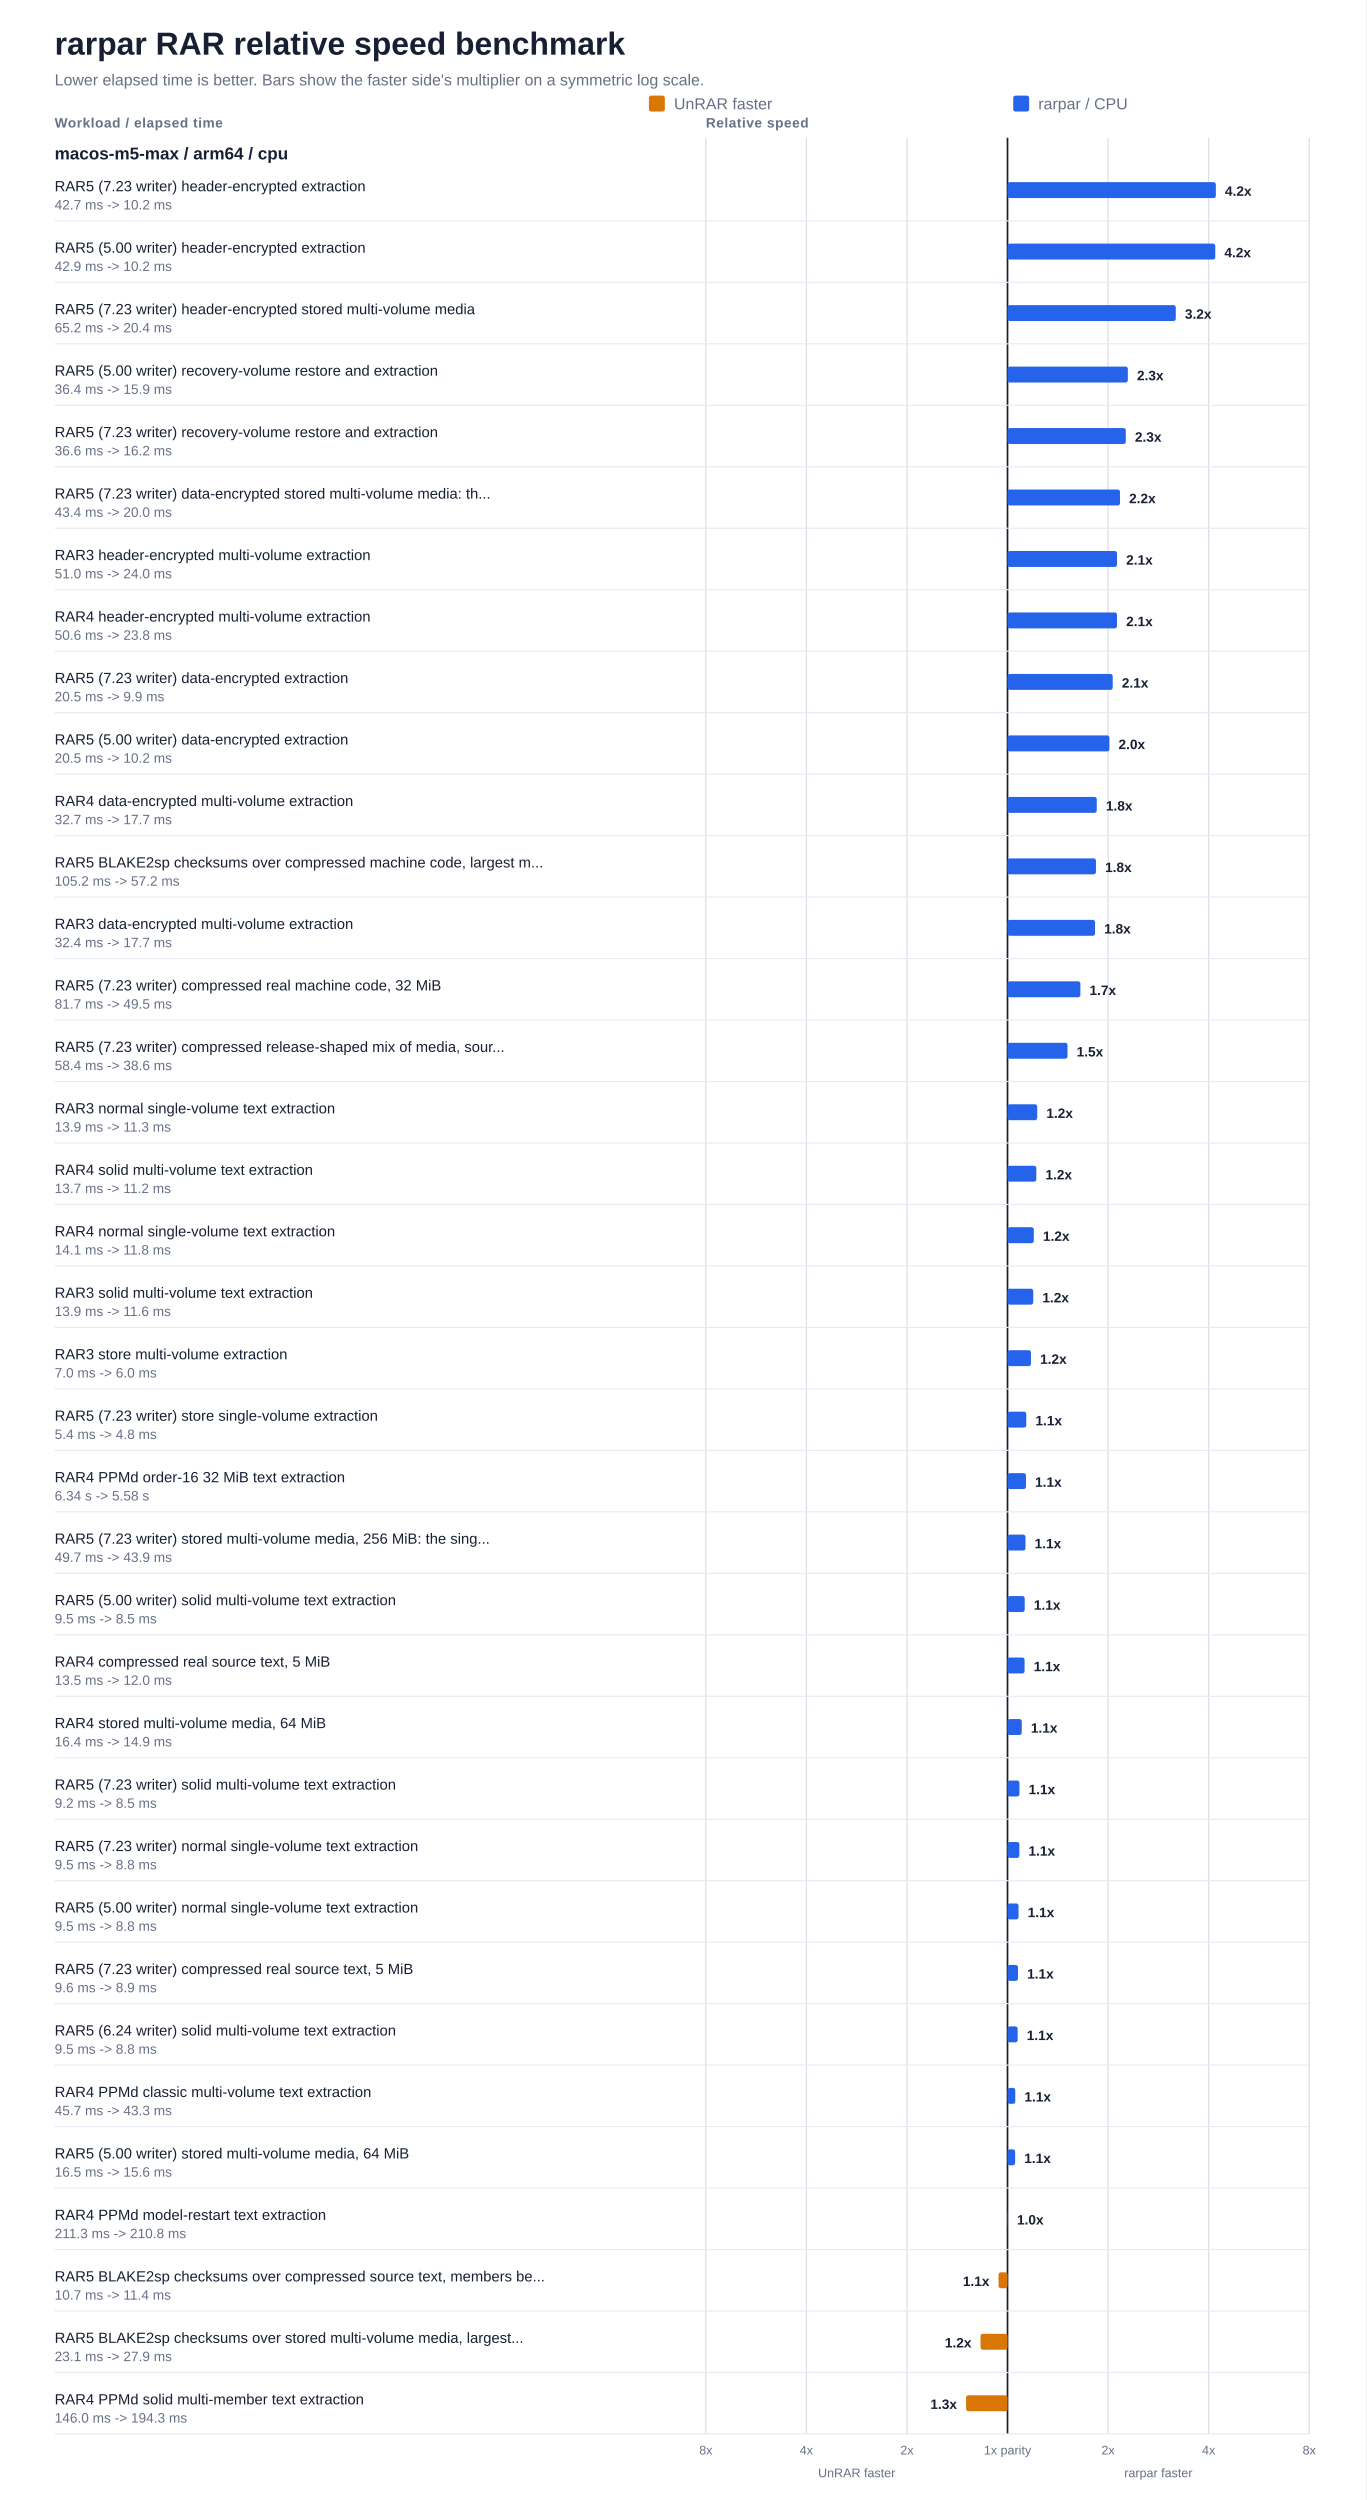
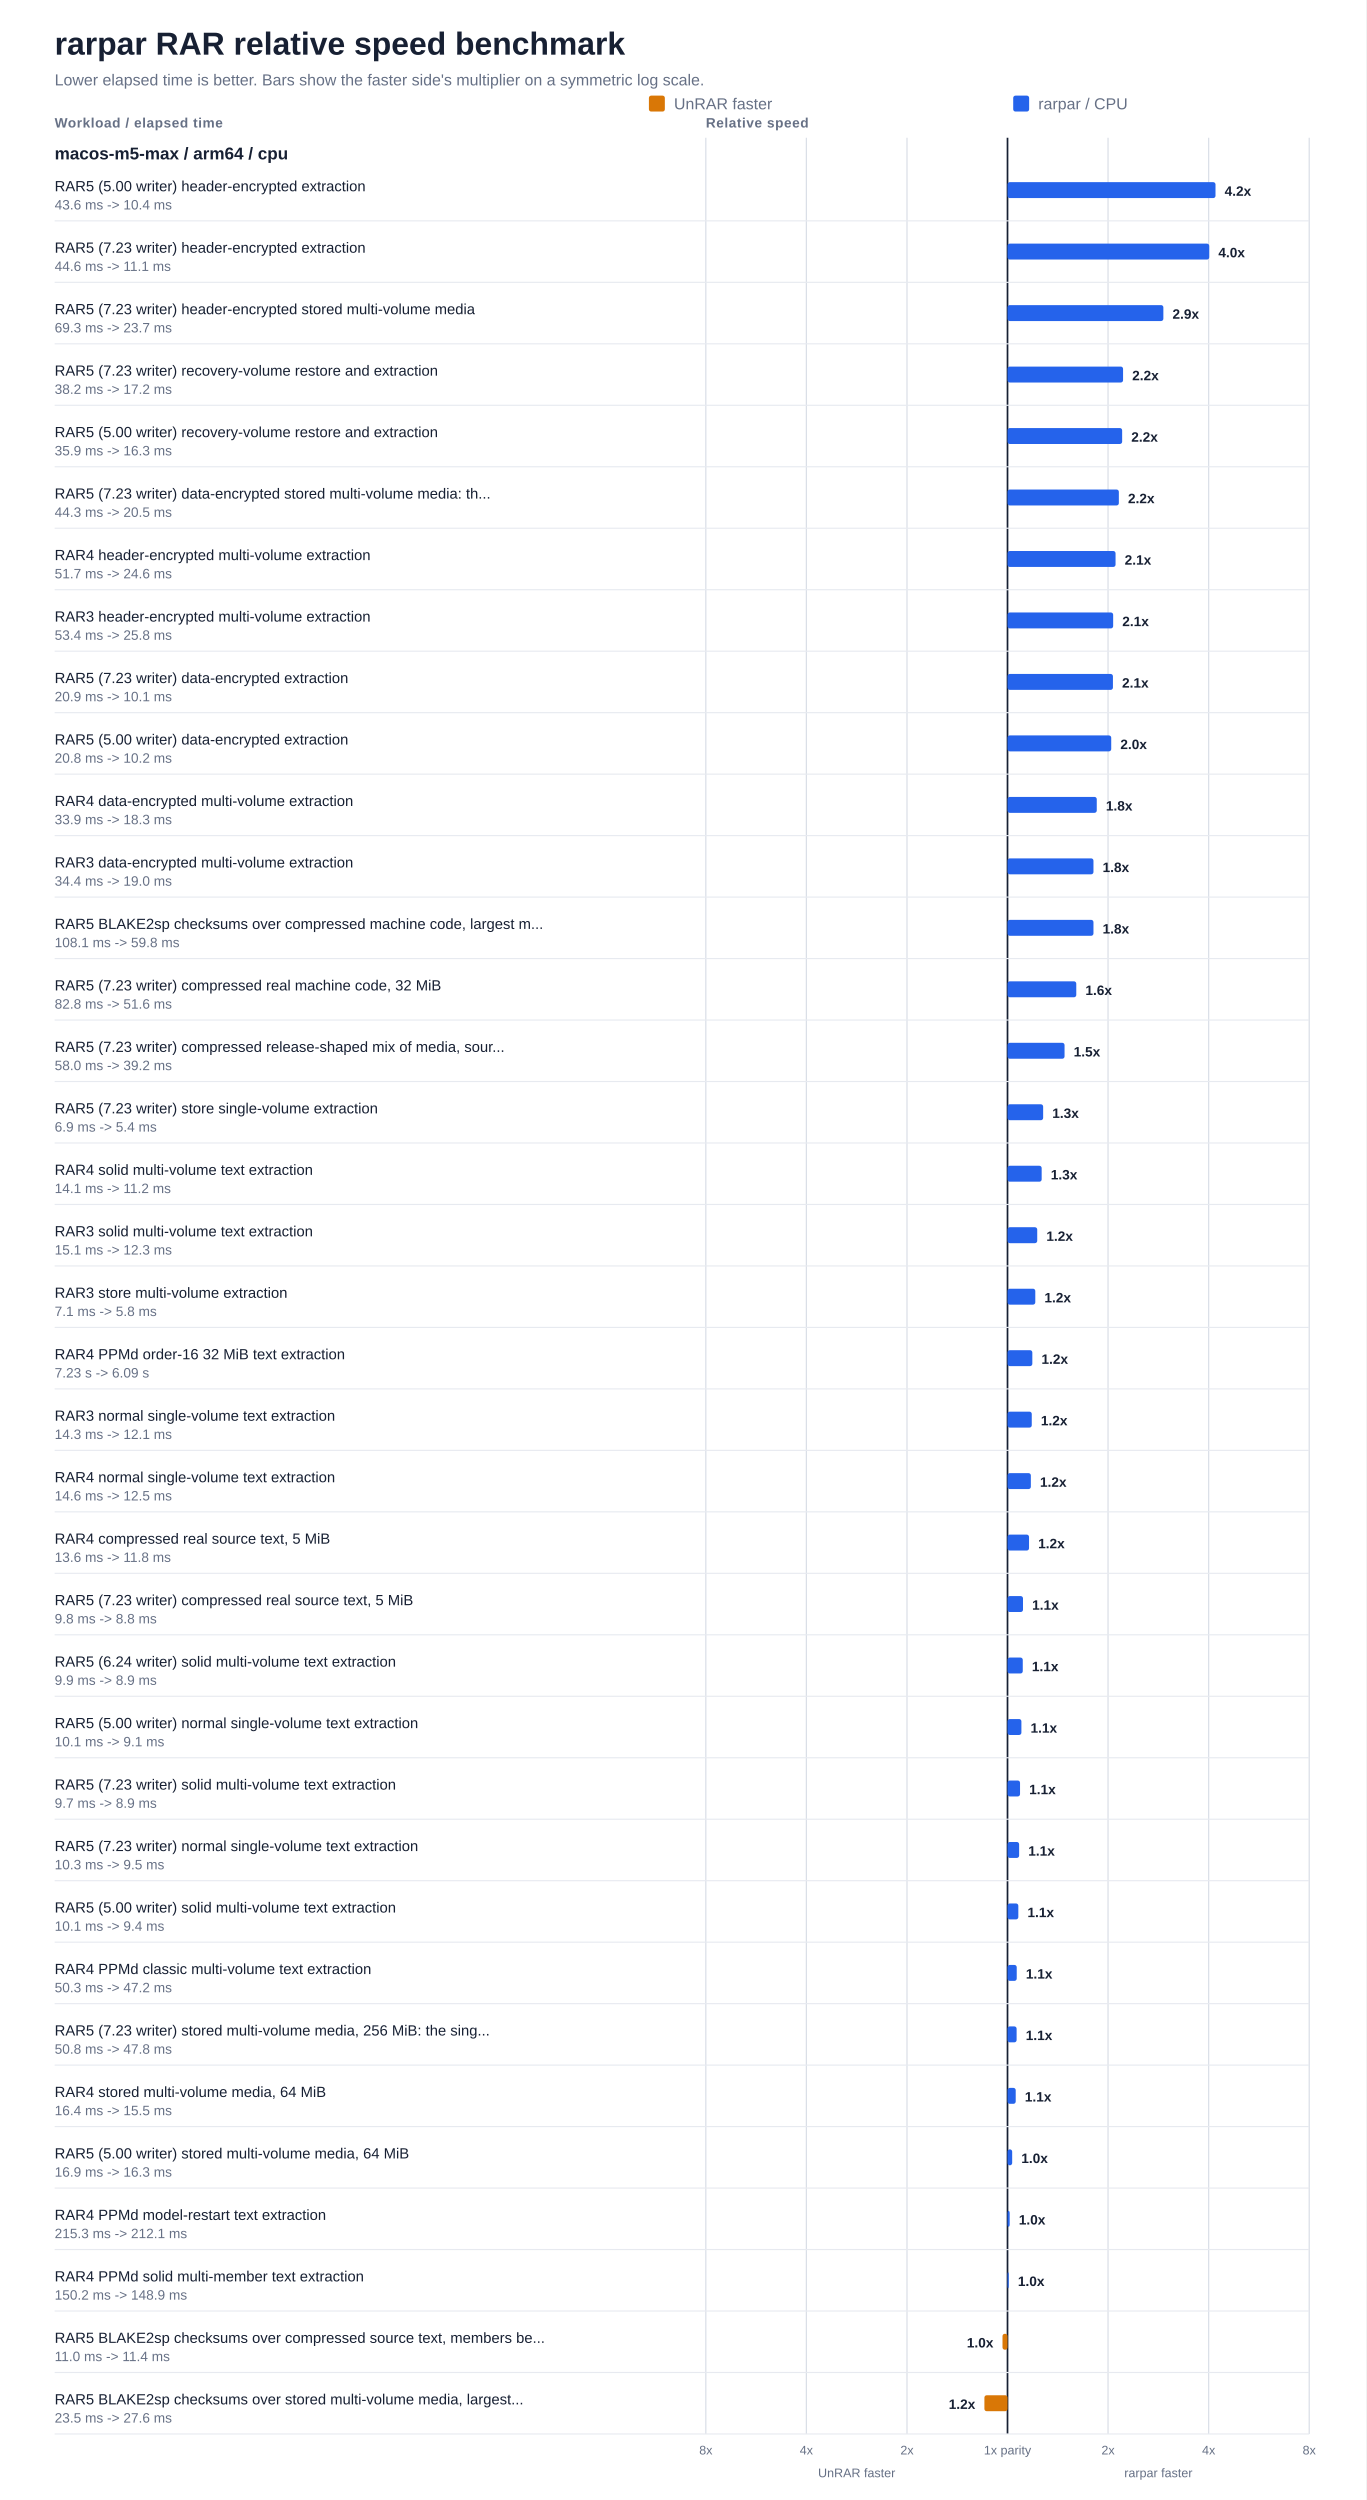
<svg xmlns="http://www.w3.org/2000/svg" width="1200" height="2196" viewBox="0 0 1200 2196" role="img" aria-labelledby="title desc">
  <style>
    .bg { fill: #ffffff; } text { font-family: Arial, sans-serif; fill: #172033; }
    .title { font-size: 28px; font-weight: 600; } .subtitle { font-size: 14px; fill: #667085; }
    .column { font-size: 12px; font-weight: 600; fill: #667085; letter-spacing: .04em; text-transform: uppercase; }
    .machine { font-size: 15px; font-weight: 600; } .workload { font-size: 13px; font-weight: 500; }
    .timing { font-size: 12px; fill: #667085; } .tick { font-size: 11px; fill: #667085; } .ratio { font-size: 12px; font-weight: 600; }
    .grid { stroke: #d7dce5; stroke-width: 1; } .parity { stroke: #172033; stroke-width: 1.5; } .rule { stroke: #e7eaf0; stroke-width: 1; }
    .cpu { fill: #2563eb; } .gpu { fill: #7c3aed; } .slower { fill: #d97706; }
    @media (prefers-color-scheme: dark) { .bg { fill: #0d1117; } text { fill: #e6edf3; } .subtitle, .column, .timing, .tick { fill: #9ca7b5; } .grid { stroke: #30363d; } .parity { stroke: #e6edf3; } .rule { stroke: #21262d; } .cpu { fill: #58a6ff; } .gpu { fill: #bc8cff; } .slower { fill: #f2a65a; } }
  </style>
  <rect class="bg" width="1200" height="2196" />
  <text class="title" x="48" y="48">rarpar RAR relative speed benchmark</text>
  <text class="subtitle" x="48" y="75">Lower elapsed time is better. Bars show the faster side's multiplier on a symmetric log scale.</text>
  <g aria-label="Legend">
    <rect class="slower" x="570" y="84" width="14" height="14" rx="2" />
    <text class="subtitle" x="592" y="96">UnRAR faster</text>
    <rect class="cpu" x="890" y="84" width="14" height="14" rx="2" />
    <text class="subtitle" x="912" y="96">rarpar / CPU</text>
  </g>
  <text class="column" x="48" y="112">Workload / elapsed time</text>
  <text class="column" x="620" y="112">Relative speed</text>
  <g aria-label="Relative speed axis">
    <line class="grid" x1="620.0" y1="121" x2="620.0" y2="2138" />
    <text class="tick" x="620.0" y="2156" text-anchor="middle">8x</text>
    <line class="grid" x1="708.3" y1="121" x2="708.3" y2="2138" />
    <text class="tick" x="708.3" y="2156" text-anchor="middle">4x</text>
    <line class="grid" x1="796.7" y1="121" x2="796.7" y2="2138" />
    <text class="tick" x="796.7" y="2156" text-anchor="middle">2x</text>
    <line class="parity" x1="885.0" y1="121" x2="885.0" y2="2138" />
    <text class="tick" x="885.0" y="2156" text-anchor="middle">1x parity</text>
    <line class="grid" x1="973.3" y1="121" x2="973.3" y2="2138" />
    <text class="tick" x="973.3" y="2156" text-anchor="middle">2x</text>
    <line class="grid" x1="1061.7" y1="121" x2="1061.7" y2="2138" />
    <text class="tick" x="1061.7" y="2156" text-anchor="middle">4x</text>
    <line class="grid" x1="1150.0" y1="121" x2="1150.0" y2="2138" />
    <text class="tick" x="1150.0" y="2156" text-anchor="middle">8x</text>
    <text class="tick" x="752.5" y="2176" text-anchor="middle">UnRAR faster</text>
    <text class="tick" x="1017.5" y="2176" text-anchor="middle">rarpar faster</text>
  </g>
  <g aria-label="RAR benchmarks">
    <text class="machine" x="48" y="140">macos-m5-max / arm64 / cpu</text>
-     <text class="workload" x="48" y="168">RAR5 (7.23 writer) header-encrypted extraction</text>
-     <text class="timing" x="48" y="184">42.7 ms -&gt; 10.2 ms</text>
-     <rect class="cpu" x="885.0" y="160" width="183.0" height="14" rx="2" />
-     <text class="ratio" x="1076.0" y="172">4.2x</text>
+     <text class="workload" x="48" y="168">RAR5 (5.00 writer) header-encrypted extraction</text>
+     <text class="timing" x="48" y="184">43.6 ms -&gt; 10.4 ms</text>
+     <rect class="cpu" x="885.0" y="160" width="182.7" height="14" rx="2" />
+     <text class="ratio" x="1075.7" y="172">4.2x</text>
    <line class="rule" x1="48" y1="194" x2="1150" y2="194" />
-     <text class="workload" x="48" y="222">RAR5 (5.00 writer) header-encrypted extraction</text>
-     <text class="timing" x="48" y="238">42.9 ms -&gt; 10.2 ms</text>
-     <rect class="cpu" x="885.0" y="214" width="182.5" height="14" rx="2" />
-     <text class="ratio" x="1075.5" y="226">4.2x</text>
+     <text class="workload" x="48" y="222">RAR5 (7.23 writer) header-encrypted extraction</text>
+     <text class="timing" x="48" y="238">44.6 ms -&gt; 11.1 ms</text>
+     <rect class="cpu" x="885.0" y="214" width="177.2" height="14" rx="2" />
+     <text class="ratio" x="1070.2" y="226">4.0x</text>
    <line class="rule" x1="48" y1="248" x2="1150" y2="248" />
    <text class="workload" x="48" y="276">RAR5 (7.23 writer) header-encrypted stored multi-volume media</text>
-     <text class="timing" x="48" y="292">65.2 ms -&gt; 20.4 ms</text>
-     <rect class="cpu" x="885.0" y="268" width="147.8" height="14" rx="2" />
-     <text class="ratio" x="1040.8" y="280">3.2x</text>
+     <text class="timing" x="48" y="292">69.3 ms -&gt; 23.7 ms</text>
+     <rect class="cpu" x="885.0" y="268" width="136.9" height="14" rx="2" />
+     <text class="ratio" x="1029.9" y="280">2.9x</text>
    <line class="rule" x1="48" y1="302" x2="1150" y2="302" />
-     <text class="workload" x="48" y="330">RAR5 (5.00 writer) recovery-volume restore and extraction</text>
-     <text class="timing" x="48" y="346">36.4 ms -&gt; 15.9 ms</text>
-     <rect class="cpu" x="885.0" y="322" width="105.7" height="14" rx="2" />
-     <text class="ratio" x="998.7" y="334">2.3x</text>
+     <text class="workload" x="48" y="330">RAR5 (7.23 writer) recovery-volume restore and extraction</text>
+     <text class="timing" x="48" y="346">38.2 ms -&gt; 17.2 ms</text>
+     <rect class="cpu" x="885.0" y="322" width="101.5" height="14" rx="2" />
+     <text class="ratio" x="994.5" y="334">2.2x</text>
    <line class="rule" x1="48" y1="356" x2="1150" y2="356" />
-     <text class="workload" x="48" y="384">RAR5 (7.23 writer) recovery-volume restore and extraction</text>
-     <text class="timing" x="48" y="400">36.6 ms -&gt; 16.2 ms</text>
-     <rect class="cpu" x="885.0" y="376" width="103.9" height="14" rx="2" />
-     <text class="ratio" x="996.9" y="388">2.3x</text>
+     <text class="workload" x="48" y="384">RAR5 (5.00 writer) recovery-volume restore and extraction</text>
+     <text class="timing" x="48" y="400">35.9 ms -&gt; 16.3 ms</text>
+     <rect class="cpu" x="885.0" y="376" width="100.7" height="14" rx="2" />
+     <text class="ratio" x="993.7" y="388">2.2x</text>
    <line class="rule" x1="48" y1="410" x2="1150" y2="410" />
    <text class="workload" x="48" y="438">RAR5 (7.23 writer) data-encrypted stored multi-volume media: th...</text>
-     <text class="timing" x="48" y="454">43.4 ms -&gt; 20.0 ms</text>
-     <rect class="cpu" x="885.0" y="430" width="98.8" height="14" rx="2" />
-     <text class="ratio" x="991.8" y="442">2.2x</text>
+     <text class="timing" x="48" y="454">44.3 ms -&gt; 20.5 ms</text>
+     <rect class="cpu" x="885.0" y="430" width="97.8" height="14" rx="2" />
+     <text class="ratio" x="990.8" y="442">2.2x</text>
    <line class="rule" x1="48" y1="464" x2="1150" y2="464" />
-     <text class="workload" x="48" y="492">RAR3 header-encrypted multi-volume extraction</text>
-     <text class="timing" x="48" y="508">51.0 ms -&gt; 24.0 ms</text>
-     <rect class="cpu" x="885.0" y="484" width="96.2" height="14" rx="2" />
-     <text class="ratio" x="989.2" y="496">2.1x</text>
+     <text class="workload" x="48" y="492">RAR4 header-encrypted multi-volume extraction</text>
+     <text class="timing" x="48" y="508">51.7 ms -&gt; 24.6 ms</text>
+     <rect class="cpu" x="885.0" y="484" width="94.9" height="14" rx="2" />
+     <text class="ratio" x="987.9" y="496">2.1x</text>
    <line class="rule" x1="48" y1="518" x2="1150" y2="518" />
-     <text class="workload" x="48" y="546">RAR4 header-encrypted multi-volume extraction</text>
-     <text class="timing" x="48" y="562">50.6 ms -&gt; 23.8 ms</text>
-     <rect class="cpu" x="885.0" y="538" width="96.2" height="14" rx="2" />
-     <text class="ratio" x="989.2" y="550">2.1x</text>
+     <text class="workload" x="48" y="546">RAR3 header-encrypted multi-volume extraction</text>
+     <text class="timing" x="48" y="562">53.4 ms -&gt; 25.8 ms</text>
+     <rect class="cpu" x="885.0" y="538" width="92.8" height="14" rx="2" />
+     <text class="ratio" x="985.8" y="550">2.1x</text>
    <line class="rule" x1="48" y1="572" x2="1150" y2="572" />
    <text class="workload" x="48" y="600">RAR5 (7.23 writer) data-encrypted extraction</text>
-     <text class="timing" x="48" y="616">20.5 ms -&gt; 9.9 ms</text>
-     <rect class="cpu" x="885.0" y="592" width="92.4" height="14" rx="2" />
-     <text class="ratio" x="985.4" y="604">2.1x</text>
+     <text class="timing" x="48" y="616">20.9 ms -&gt; 10.1 ms</text>
+     <rect class="cpu" x="885.0" y="592" width="92.6" height="14" rx="2" />
+     <text class="ratio" x="985.6" y="604">2.1x</text>
    <line class="rule" x1="48" y1="626" x2="1150" y2="626" />
    <text class="workload" x="48" y="654">RAR5 (5.00 writer) data-encrypted extraction</text>
-     <text class="timing" x="48" y="670">20.5 ms -&gt; 10.2 ms</text>
-     <rect class="cpu" x="885.0" y="646" width="89.5" height="14" rx="2" />
-     <text class="ratio" x="982.5" y="658">2.0x</text>
+     <text class="timing" x="48" y="670">20.8 ms -&gt; 10.2 ms</text>
+     <rect class="cpu" x="885.0" y="646" width="91.1" height="14" rx="2" />
+     <text class="ratio" x="984.1" y="658">2.0x</text>
    <line class="rule" x1="48" y1="680" x2="1150" y2="680" />
    <text class="workload" x="48" y="708">RAR4 data-encrypted multi-volume extraction</text>
-     <text class="timing" x="48" y="724">32.7 ms -&gt; 17.7 ms</text>
+     <text class="timing" x="48" y="724">33.9 ms -&gt; 18.3 ms</text>
    <rect class="cpu" x="885.0" y="700" width="78.4" height="14" rx="2" />
    <text class="ratio" x="971.4" y="712">1.8x</text>
    <line class="rule" x1="48" y1="734" x2="1150" y2="734" />
-     <text class="workload" x="48" y="762">RAR5 BLAKE2sp checksums over compressed machine code, largest m...</text>
-     <text class="timing" x="48" y="778">105.2 ms -&gt; 57.2 ms</text>
-     <rect class="cpu" x="885.0" y="754" width="77.7" height="14" rx="2" />
-     <text class="ratio" x="970.7" y="766">1.8x</text>
+     <text class="workload" x="48" y="762">RAR3 data-encrypted multi-volume extraction</text>
+     <text class="timing" x="48" y="778">34.4 ms -&gt; 19.0 ms</text>
+     <rect class="cpu" x="885.0" y="754" width="75.5" height="14" rx="2" />
+     <text class="ratio" x="968.5" y="766">1.8x</text>
    <line class="rule" x1="48" y1="788" x2="1150" y2="788" />
-     <text class="workload" x="48" y="816">RAR3 data-encrypted multi-volume extraction</text>
-     <text class="timing" x="48" y="832">32.4 ms -&gt; 17.7 ms</text>
-     <rect class="cpu" x="885.0" y="808" width="76.9" height="14" rx="2" />
-     <text class="ratio" x="969.9" y="820">1.8x</text>
+     <text class="workload" x="48" y="816">RAR5 BLAKE2sp checksums over compressed machine code, largest m...</text>
+     <text class="timing" x="48" y="832">108.1 ms -&gt; 59.8 ms</text>
+     <rect class="cpu" x="885.0" y="808" width="75.5" height="14" rx="2" />
+     <text class="ratio" x="968.5" y="820">1.8x</text>
    <line class="rule" x1="48" y1="842" x2="1150" y2="842" />
    <text class="workload" x="48" y="870">RAR5 (7.23 writer) compressed real machine code, 32 MiB</text>
-     <text class="timing" x="48" y="886">81.7 ms -&gt; 49.5 ms</text>
-     <rect class="cpu" x="885.0" y="862" width="64.0" height="14" rx="2" />
-     <text class="ratio" x="957.0" y="874">1.7x</text>
+     <text class="timing" x="48" y="886">82.8 ms -&gt; 51.6 ms</text>
+     <rect class="cpu" x="885.0" y="862" width="60.4" height="14" rx="2" />
+     <text class="ratio" x="953.4" y="874">1.6x</text>
    <line class="rule" x1="48" y1="896" x2="1150" y2="896" />
    <text class="workload" x="48" y="924">RAR5 (7.23 writer) compressed release-shaped mix of media, sour...</text>
-     <text class="timing" x="48" y="940">58.4 ms -&gt; 38.6 ms</text>
-     <rect class="cpu" x="885.0" y="916" width="52.7" height="14" rx="2" />
-     <text class="ratio" x="945.7" y="928">1.5x</text>
+     <text class="timing" x="48" y="940">58.0 ms -&gt; 39.2 ms</text>
+     <rect class="cpu" x="885.0" y="916" width="50.1" height="14" rx="2" />
+     <text class="ratio" x="943.1" y="928">1.5x</text>
    <line class="rule" x1="48" y1="950" x2="1150" y2="950" />
-     <text class="workload" x="48" y="978">RAR3 normal single-volume text extraction</text>
-     <text class="timing" x="48" y="994">13.9 ms -&gt; 11.3 ms</text>
-     <rect class="cpu" x="885.0" y="970" width="26.1" height="14" rx="2" />
-     <text class="ratio" x="919.1" y="982">1.2x</text>
+     <text class="workload" x="48" y="978">RAR5 (7.23 writer) store single-volume extraction</text>
+     <text class="timing" x="48" y="994">6.9 ms -&gt; 5.4 ms</text>
+     <rect class="cpu" x="885.0" y="970" width="31.3" height="14" rx="2" />
+     <text class="ratio" x="924.3" y="982">1.3x</text>
    <line class="rule" x1="48" y1="1004" x2="1150" y2="1004" />
    <text class="workload" x="48" y="1032">RAR4 solid multi-volume text extraction</text>
-     <text class="timing" x="48" y="1048">13.7 ms -&gt; 11.2 ms</text>
-     <rect class="cpu" x="885.0" y="1024" width="25.3" height="14" rx="2" />
-     <text class="ratio" x="918.3" y="1036">1.2x</text>
+     <text class="timing" x="48" y="1048">14.1 ms -&gt; 11.2 ms</text>
+     <rect class="cpu" x="885.0" y="1024" width="30.0" height="14" rx="2" />
+     <text class="ratio" x="923.0" y="1036">1.3x</text>
    <line class="rule" x1="48" y1="1058" x2="1150" y2="1058" />
-     <text class="workload" x="48" y="1086">RAR4 normal single-volume text extraction</text>
-     <text class="timing" x="48" y="1102">14.1 ms -&gt; 11.8 ms</text>
-     <rect class="cpu" x="885.0" y="1078" width="23.1" height="14" rx="2" />
-     <text class="ratio" x="916.1" y="1090">1.2x</text>
+     <text class="workload" x="48" y="1086">RAR3 solid multi-volume text extraction</text>
+     <text class="timing" x="48" y="1102">15.1 ms -&gt; 12.3 ms</text>
+     <rect class="cpu" x="885.0" y="1078" width="26.1" height="14" rx="2" />
+     <text class="ratio" x="919.1" y="1090">1.2x</text>
    <line class="rule" x1="48" y1="1112" x2="1150" y2="1112" />
-     <text class="workload" x="48" y="1140">RAR3 solid multi-volume text extraction</text>
-     <text class="timing" x="48" y="1156">13.9 ms -&gt; 11.6 ms</text>
-     <rect class="cpu" x="885.0" y="1132" width="22.6" height="14" rx="2" />
-     <text class="ratio" x="915.6" y="1144">1.2x</text>
+     <text class="workload" x="48" y="1140">RAR3 store multi-volume extraction</text>
+     <text class="timing" x="48" y="1156">7.1 ms -&gt; 5.8 ms</text>
+     <rect class="cpu" x="885.0" y="1132" width="24.4" height="14" rx="2" />
+     <text class="ratio" x="917.4" y="1144">1.2x</text>
    <line class="rule" x1="48" y1="1166" x2="1150" y2="1166" />
-     <text class="workload" x="48" y="1194">RAR3 store multi-volume extraction</text>
-     <text class="timing" x="48" y="1210">7.0 ms -&gt; 6.0 ms</text>
-     <rect class="cpu" x="885.0" y="1186" width="20.6" height="14" rx="2" />
-     <text class="ratio" x="913.6" y="1198">1.2x</text>
+     <text class="workload" x="48" y="1194">RAR4 PPMd order-16 32 MiB text extraction</text>
+     <text class="timing" x="48" y="1210">7.23 s -&gt; 6.09 s</text>
+     <rect class="cpu" x="885.0" y="1186" width="21.8" height="14" rx="2" />
+     <text class="ratio" x="914.8" y="1198">1.2x</text>
    <line class="rule" x1="48" y1="1220" x2="1150" y2="1220" />
-     <text class="workload" x="48" y="1248">RAR5 (7.23 writer) store single-volume extraction</text>
-     <text class="timing" x="48" y="1264">5.4 ms -&gt; 4.8 ms</text>
-     <rect class="cpu" x="885.0" y="1240" width="16.5" height="14" rx="2" />
-     <text class="ratio" x="909.5" y="1252">1.1x</text>
+     <text class="workload" x="48" y="1248">RAR3 normal single-volume text extraction</text>
+     <text class="timing" x="48" y="1264">14.3 ms -&gt; 12.1 ms</text>
+     <rect class="cpu" x="885.0" y="1240" width="21.3" height="14" rx="2" />
+     <text class="ratio" x="914.3" y="1252">1.2x</text>
    <line class="rule" x1="48" y1="1274" x2="1150" y2="1274" />
-     <text class="workload" x="48" y="1302">RAR4 PPMd order-16 32 MiB text extraction</text>
-     <text class="timing" x="48" y="1318">6.34 s -&gt; 5.58 s</text>
-     <rect class="cpu" x="885.0" y="1294" width="16.2" height="14" rx="2" />
-     <text class="ratio" x="909.2" y="1306">1.1x</text>
+     <text class="workload" x="48" y="1302">RAR4 normal single-volume text extraction</text>
+     <text class="timing" x="48" y="1318">14.6 ms -&gt; 12.5 ms</text>
+     <rect class="cpu" x="885.0" y="1294" width="20.5" height="14" rx="2" />
+     <text class="ratio" x="913.5" y="1306">1.2x</text>
    <line class="rule" x1="48" y1="1328" x2="1150" y2="1328" />
-     <text class="workload" x="48" y="1356">RAR5 (7.23 writer) stored multi-volume media, 256 MiB: the sing...</text>
-     <text class="timing" x="48" y="1372">49.7 ms -&gt; 43.9 ms</text>
-     <rect class="cpu" x="885.0" y="1348" width="15.8" height="14" rx="2" />
-     <text class="ratio" x="908.8" y="1360">1.1x</text>
+     <text class="workload" x="48" y="1356">RAR4 compressed real source text, 5 MiB</text>
+     <text class="timing" x="48" y="1372">13.6 ms -&gt; 11.8 ms</text>
+     <rect class="cpu" x="885.0" y="1348" width="18.9" height="14" rx="2" />
+     <text class="ratio" x="911.9" y="1360">1.2x</text>
    <line class="rule" x1="48" y1="1382" x2="1150" y2="1382" />
-     <text class="workload" x="48" y="1410">RAR5 (5.00 writer) solid multi-volume text extraction</text>
-     <text class="timing" x="48" y="1426">9.5 ms -&gt; 8.5 ms</text>
-     <rect class="cpu" x="885.0" y="1402" width="15.1" height="14" rx="2" />
-     <text class="ratio" x="908.1" y="1414">1.1x</text>
+     <text class="workload" x="48" y="1410">RAR5 (7.23 writer) compressed real source text, 5 MiB</text>
+     <text class="timing" x="48" y="1426">9.8 ms -&gt; 8.8 ms</text>
+     <rect class="cpu" x="885.0" y="1402" width="13.6" height="14" rx="2" />
+     <text class="ratio" x="906.6" y="1414">1.1x</text>
    <line class="rule" x1="48" y1="1436" x2="1150" y2="1436" />
-     <text class="workload" x="48" y="1464">RAR4 compressed real source text, 5 MiB</text>
-     <text class="timing" x="48" y="1480">13.5 ms -&gt; 12.0 ms</text>
-     <rect class="cpu" x="885.0" y="1456" width="15.0" height="14" rx="2" />
-     <text class="ratio" x="908.0" y="1468">1.1x</text>
+     <text class="workload" x="48" y="1464">RAR5 (6.24 writer) solid multi-volume text extraction</text>
+     <text class="timing" x="48" y="1480">9.9 ms -&gt; 8.9 ms</text>
+     <rect class="cpu" x="885.0" y="1456" width="13.4" height="14" rx="2" />
+     <text class="ratio" x="906.4" y="1468">1.1x</text>
    <line class="rule" x1="48" y1="1490" x2="1150" y2="1490" />
-     <text class="workload" x="48" y="1518">RAR4 stored multi-volume media, 64 MiB</text>
-     <text class="timing" x="48" y="1534">16.4 ms -&gt; 14.9 ms</text>
-     <rect class="cpu" x="885.0" y="1510" width="12.5" height="14" rx="2" />
-     <text class="ratio" x="905.5" y="1522">1.1x</text>
+     <text class="workload" x="48" y="1518">RAR5 (5.00 writer) normal single-volume text extraction</text>
+     <text class="timing" x="48" y="1534">10.1 ms -&gt; 9.1 ms</text>
+     <rect class="cpu" x="885.0" y="1510" width="12.2" height="14" rx="2" />
+     <text class="ratio" x="905.2" y="1522">1.1x</text>
    <line class="rule" x1="48" y1="1544" x2="1150" y2="1544" />
    <text class="workload" x="48" y="1572">RAR5 (7.23 writer) solid multi-volume text extraction</text>
-     <text class="timing" x="48" y="1588">9.2 ms -&gt; 8.5 ms</text>
-     <rect class="cpu" x="885.0" y="1564" width="10.5" height="14" rx="2" />
-     <text class="ratio" x="903.5" y="1576">1.1x</text>
+     <text class="timing" x="48" y="1588">9.7 ms -&gt; 8.9 ms</text>
+     <rect class="cpu" x="885.0" y="1564" width="11.0" height="14" rx="2" />
+     <text class="ratio" x="904.0" y="1576">1.1x</text>
    <line class="rule" x1="48" y1="1598" x2="1150" y2="1598" />
    <text class="workload" x="48" y="1626">RAR5 (7.23 writer) normal single-volume text extraction</text>
-     <text class="timing" x="48" y="1642">9.5 ms -&gt; 8.8 ms</text>
-     <rect class="cpu" x="885.0" y="1618" width="10.4" height="14" rx="2" />
-     <text class="ratio" x="903.4" y="1630">1.1x</text>
+     <text class="timing" x="48" y="1642">10.3 ms -&gt; 9.5 ms</text>
+     <rect class="cpu" x="885.0" y="1618" width="10.2" height="14" rx="2" />
+     <text class="ratio" x="903.2" y="1630">1.1x</text>
    <line class="rule" x1="48" y1="1652" x2="1150" y2="1652" />
-     <text class="workload" x="48" y="1680">RAR5 (5.00 writer) normal single-volume text extraction</text>
-     <text class="timing" x="48" y="1696">9.5 ms -&gt; 8.8 ms</text>
-     <rect class="cpu" x="885.0" y="1672" width="9.7" height="14" rx="2" />
-     <text class="ratio" x="902.7" y="1684">1.1x</text>
+     <text class="workload" x="48" y="1680">RAR5 (5.00 writer) solid multi-volume text extraction</text>
+     <text class="timing" x="48" y="1696">10.1 ms -&gt; 9.4 ms</text>
+     <rect class="cpu" x="885.0" y="1672" width="9.5" height="14" rx="2" />
+     <text class="ratio" x="902.5" y="1684">1.1x</text>
    <line class="rule" x1="48" y1="1706" x2="1150" y2="1706" />
-     <text class="workload" x="48" y="1734">RAR5 (7.23 writer) compressed real source text, 5 MiB</text>
-     <text class="timing" x="48" y="1750">9.6 ms -&gt; 8.9 ms</text>
-     <rect class="cpu" x="885.0" y="1726" width="9.2" height="14" rx="2" />
-     <text class="ratio" x="902.2" y="1738">1.1x</text>
+     <text class="workload" x="48" y="1734">RAR4 PPMd classic multi-volume text extraction</text>
+     <text class="timing" x="48" y="1750">50.3 ms -&gt; 47.2 ms</text>
+     <rect class="cpu" x="885.0" y="1726" width="8.1" height="14" rx="2" />
+     <text class="ratio" x="901.1" y="1738">1.1x</text>
    <line class="rule" x1="48" y1="1760" x2="1150" y2="1760" />
-     <text class="workload" x="48" y="1788">RAR5 (6.24 writer) solid multi-volume text extraction</text>
-     <text class="timing" x="48" y="1804">9.5 ms -&gt; 8.8 ms</text>
-     <rect class="cpu" x="885.0" y="1780" width="8.9" height="14" rx="2" />
-     <text class="ratio" x="901.9" y="1792">1.1x</text>
+     <text class="workload" x="48" y="1788">RAR5 (7.23 writer) stored multi-volume media, 256 MiB: the sing...</text>
+     <text class="timing" x="48" y="1804">50.8 ms -&gt; 47.8 ms</text>
+     <rect class="cpu" x="885.0" y="1780" width="8.0" height="14" rx="2" />
+     <text class="ratio" x="901.0" y="1792">1.1x</text>
    <line class="rule" x1="48" y1="1814" x2="1150" y2="1814" />
-     <text class="workload" x="48" y="1842">RAR4 PPMd classic multi-volume text extraction</text>
-     <text class="timing" x="48" y="1858">45.7 ms -&gt; 43.3 ms</text>
-     <rect class="cpu" x="885.0" y="1834" width="6.8" height="14" rx="2" />
-     <text class="ratio" x="899.8" y="1846">1.1x</text>
+     <text class="workload" x="48" y="1842">RAR4 stored multi-volume media, 64 MiB</text>
+     <text class="timing" x="48" y="1858">16.4 ms -&gt; 15.5 ms</text>
+     <rect class="cpu" x="885.0" y="1834" width="7.2" height="14" rx="2" />
+     <text class="ratio" x="900.2" y="1846">1.1x</text>
    <line class="rule" x1="48" y1="1868" x2="1150" y2="1868" />
    <text class="workload" x="48" y="1896">RAR5 (5.00 writer) stored multi-volume media, 64 MiB</text>
-     <text class="timing" x="48" y="1912">16.5 ms -&gt; 15.6 ms</text>
-     <rect class="cpu" x="885.0" y="1888" width="6.7" height="14" rx="2" />
-     <text class="ratio" x="899.7" y="1900">1.1x</text>
+     <text class="timing" x="48" y="1912">16.9 ms -&gt; 16.3 ms</text>
+     <rect class="cpu" x="885.0" y="1888" width="4.1" height="14" rx="2" />
+     <text class="ratio" x="897.1" y="1900">1.0x</text>
    <line class="rule" x1="48" y1="1922" x2="1150" y2="1922" />
    <text class="workload" x="48" y="1950">RAR4 PPMd model-restart text extraction</text>
-     <text class="timing" x="48" y="1966">211.3 ms -&gt; 210.8 ms</text>
-     <rect class="cpu" x="885.0" y="1942" width="0.3" height="14" rx="2" />
-     <text class="ratio" x="893.3" y="1954">1.0x</text>
+     <text class="timing" x="48" y="1966">215.3 ms -&gt; 212.1 ms</text>
+     <rect class="cpu" x="885.0" y="1942" width="1.9" height="14" rx="2" />
+     <text class="ratio" x="894.9" y="1954">1.0x</text>
    <line class="rule" x1="48" y1="1976" x2="1150" y2="1976" />
-     <text class="workload" x="48" y="2004">RAR5 BLAKE2sp checksums over compressed source text, members be...</text>
-     <text class="timing" x="48" y="2020">10.7 ms -&gt; 11.4 ms</text>
-     <rect class="slower" x="877.1" y="1996" width="7.9" height="14" rx="2" />
-     <text class="ratio" x="869.1" y="2008" text-anchor="end">1.1x</text>
+     <text class="workload" x="48" y="2004">RAR4 PPMd solid multi-member text extraction</text>
+     <text class="timing" x="48" y="2020">150.2 ms -&gt; 148.9 ms</text>
+     <rect class="cpu" x="885.0" y="1996" width="1.1" height="14" rx="2" />
+     <text class="ratio" x="894.1" y="2008">1.0x</text>
    <line class="rule" x1="48" y1="2030" x2="1150" y2="2030" />
-     <text class="workload" x="48" y="2058">RAR5 BLAKE2sp checksums over stored multi-volume media, largest...</text>
-     <text class="timing" x="48" y="2074">23.1 ms -&gt; 27.9 ms</text>
-     <rect class="slower" x="861.3" y="2050" width="23.7" height="14" rx="2" />
-     <text class="ratio" x="853.3" y="2062" text-anchor="end">1.2x</text>
+     <text class="workload" x="48" y="2058">RAR5 BLAKE2sp checksums over compressed source text, members be...</text>
+     <text class="timing" x="48" y="2074">11.0 ms -&gt; 11.4 ms</text>
+     <rect class="slower" x="880.6" y="2050" width="4.4" height="14" rx="2" />
+     <text class="ratio" x="872.6" y="2062" text-anchor="end">1.0x</text>
    <line class="rule" x1="48" y1="2084" x2="1150" y2="2084" />
-     <text class="workload" x="48" y="2112">RAR4 PPMd solid multi-member text extraction</text>
-     <text class="timing" x="48" y="2128">146.0 ms -&gt; 194.3 ms</text>
-     <rect class="slower" x="848.6" y="2104" width="36.4" height="14" rx="2" />
-     <text class="ratio" x="840.6" y="2116" text-anchor="end">1.3x</text>
+     <text class="workload" x="48" y="2112">RAR5 BLAKE2sp checksums over stored multi-volume media, largest...</text>
+     <text class="timing" x="48" y="2128">23.5 ms -&gt; 27.6 ms</text>
+     <rect class="slower" x="864.7" y="2104" width="20.3" height="14" rx="2" />
+     <text class="ratio" x="856.7" y="2116" text-anchor="end">1.2x</text>
    <line class="rule" x1="48" y1="2138" x2="1150" y2="2138" />
  </g>
</svg>
